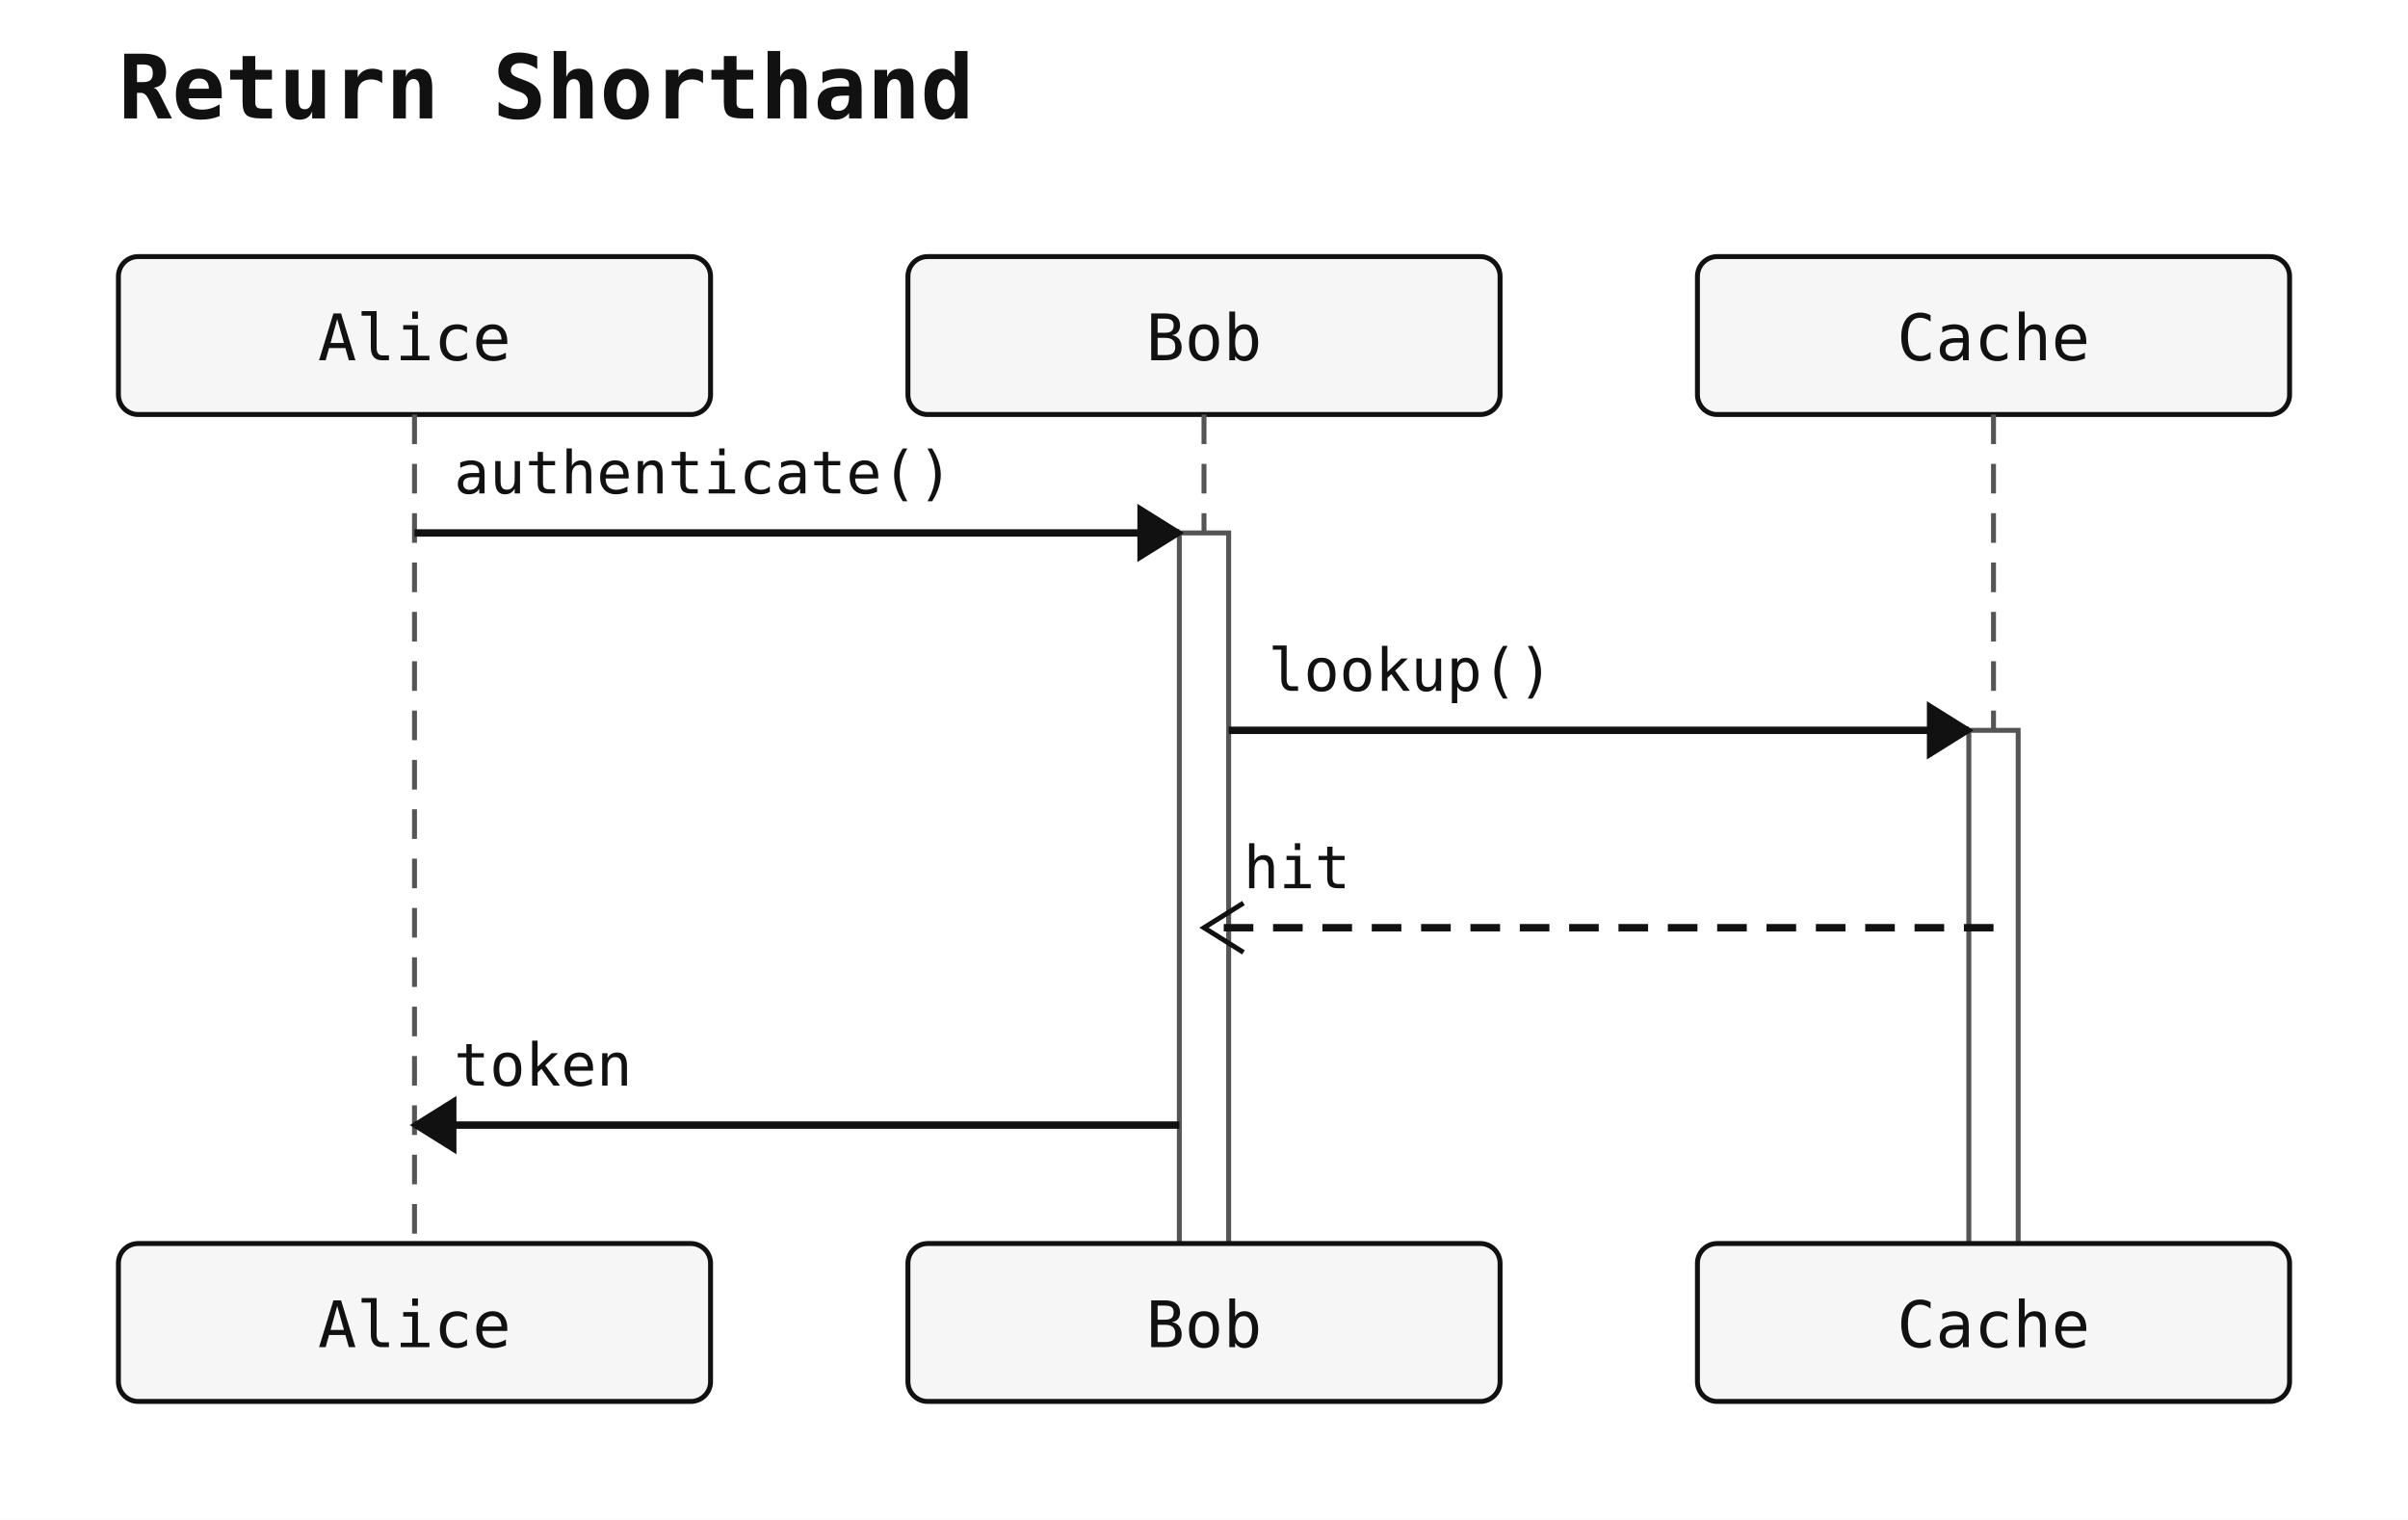
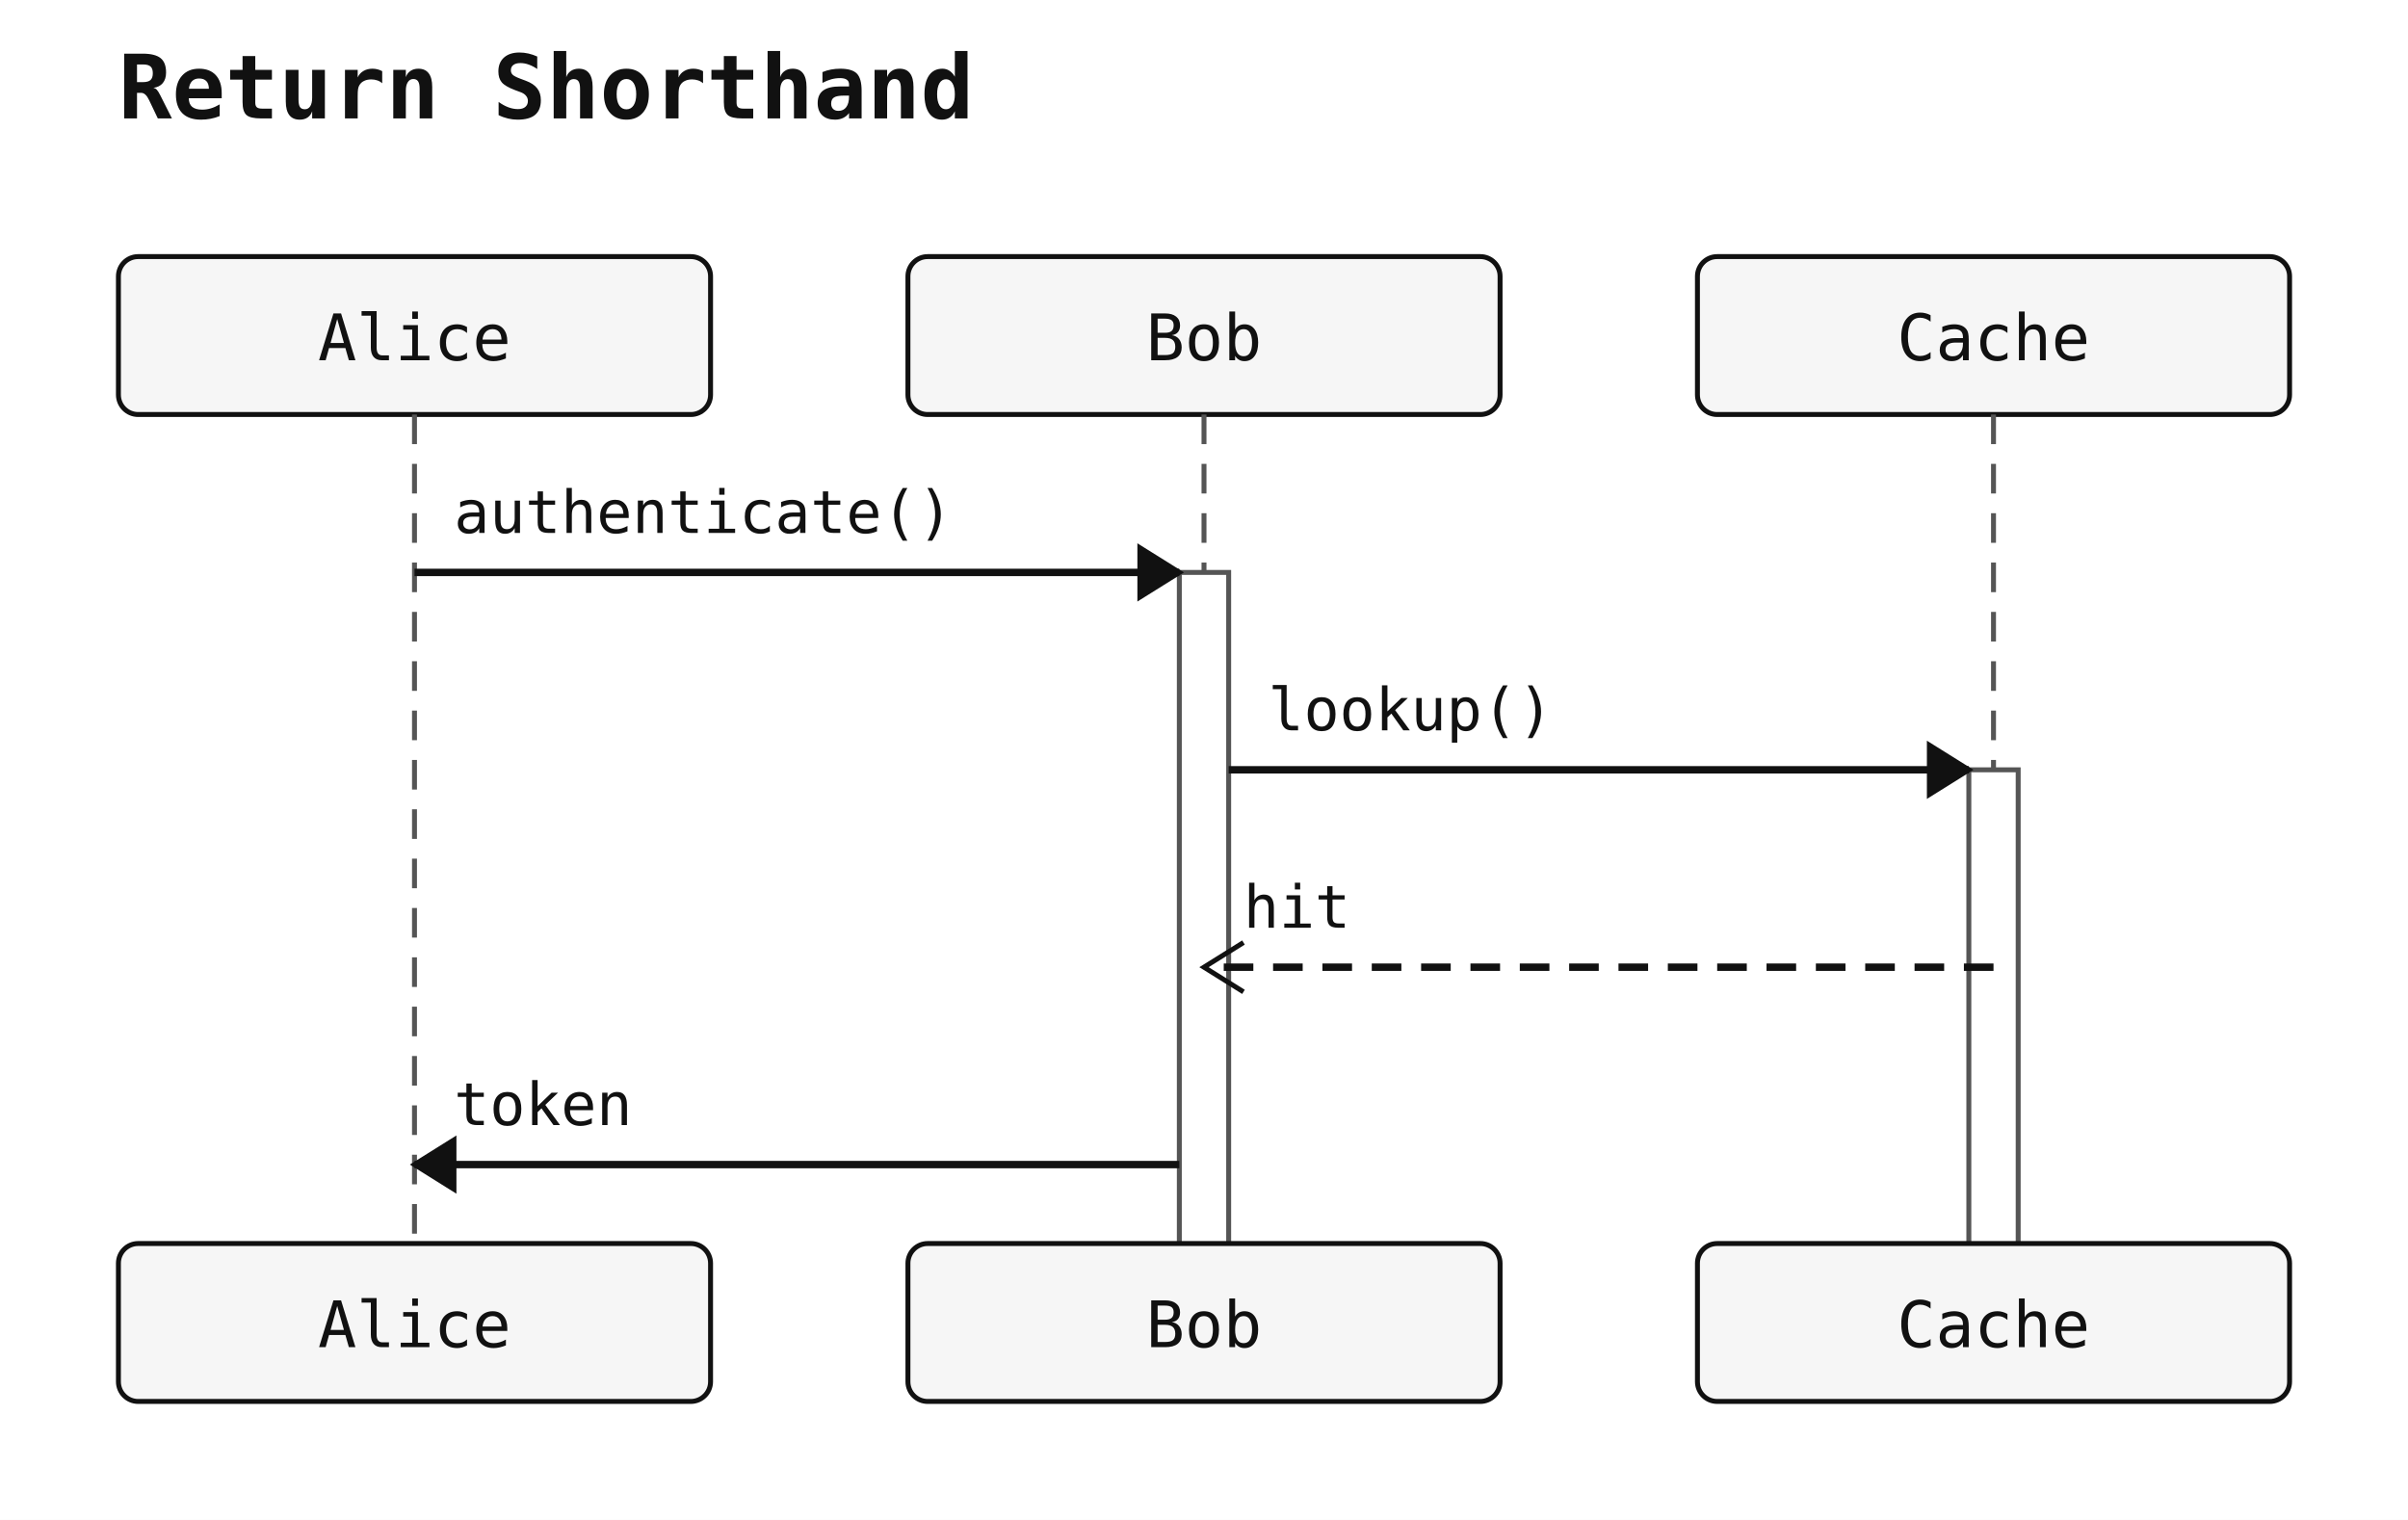
<svg xmlns="http://www.w3.org/2000/svg" width="488" height="308" viewBox="0 0 488 308">
  <rect width="100%" height="100%" fill="white" />
  <text x="24" y="24" font-family="monospace" font-size="18" font-weight="600" fill="#111">Return Shorthand</text>
  <rect x="24" y="52" width="120" height="32" rx="4" ry="4" fill="#f6f6f6" stroke="#111" stroke-width="1" />
  <text x="84" y="73" text-anchor="middle" font-family="monospace" font-size="13" fill="#111111">Alice</text>
  <rect x="184" y="52" width="120" height="32" rx="4" ry="4" fill="#f6f6f6" stroke="#111" stroke-width="1" />
  <text x="244" y="73" text-anchor="middle" font-family="monospace" font-size="13" fill="#111111">Bob</text>
  <rect x="344" y="52" width="120" height="32" rx="4" ry="4" fill="#f6f6f6" stroke="#111" stroke-width="1" />
  <text x="404" y="73" text-anchor="middle" font-family="monospace" font-size="13" fill="#111111">Cache</text>
  <line x1="84" y1="84" x2="84" y2="252" stroke="#555" stroke-width="1" stroke-dasharray="6 4" />
  <line x1="244" y1="84" x2="244" y2="252" stroke="#555" stroke-width="1" stroke-dasharray="6 4" />
  <line x1="404" y1="84" x2="404" y2="252" stroke="#555" stroke-width="1" stroke-dasharray="6 4" />
-   <rect class="sequence-activation" data-participant="Bob" x="239" y="108" width="10" height="160" fill="#ffffff" stroke="#555" stroke-width="1" />
-   <rect class="sequence-activation" data-participant="Cache" x="399" y="148" width="10" height="120" fill="#ffffff" stroke="#555" stroke-width="1" />
-   <line x1="84" y1="108" x2="239" y2="108" stroke="#111" stroke-width="1.5" />
-   <polygon points="239,108 231,103 231,113" fill="#111" stroke="#111" stroke-width="1" />
-   <text x="92" y="100" text-anchor="start" font-family="monospace" font-size="12" fill="#111">authenticate()</text>
-   <line x1="249" y1="148" x2="399" y2="148" stroke="#111" stroke-width="1.5" />
-   <polygon points="399,148 391,143 391,153" fill="#111" stroke="#111" stroke-width="1" />
-   <text x="257" y="140" text-anchor="start" font-family="monospace" font-size="12" fill="#111">lookup()</text>
-   <line x1="404" y1="188" x2="244" y2="188" stroke="#111" stroke-width="1.5" stroke-dasharray="6 4" />
-   <polyline points="252,183 244,188 252,193" fill="none" stroke="#111" stroke-width="1" />
-   <text x="252" y="180" text-anchor="start" font-family="monospace" font-size="12" fill="#111">hit</text>
-   <line x1="239" y1="228" x2="84" y2="228" stroke="#111" stroke-width="1.5" />
-   <polygon points="84,228 92,223 92,233" fill="#111" stroke="#111" stroke-width="1" />
-   <text x="92" y="220" text-anchor="start" font-family="monospace" font-size="12" fill="#111">token</text>
+   <rect class="sequence-activation" data-participant="Bob" x="239" y="116" width="10" height="152" fill="#ffffff" stroke="#555" stroke-width="1" />
+   <rect class="sequence-activation" data-participant="Cache" x="399" y="156" width="10" height="112" fill="#ffffff" stroke="#555" stroke-width="1" />
+   <line x1="84" y1="116" x2="239" y2="116" stroke="#111" stroke-width="1.5" />
+   <polygon points="239,116 231,111 231,121" fill="#111" stroke="#111" stroke-width="1" />
+   <text x="92" y="108" text-anchor="start" font-family="monospace" font-size="12" fill="#111">authenticate()</text>
+   <line x1="249" y1="156" x2="399" y2="156" stroke="#111" stroke-width="1.5" />
+   <polygon points="399,156 391,151 391,161" fill="#111" stroke="#111" stroke-width="1" />
+   <text x="257" y="148" text-anchor="start" font-family="monospace" font-size="12" fill="#111">lookup()</text>
+   <line x1="404" y1="196" x2="244" y2="196" stroke="#111" stroke-width="1.5" stroke-dasharray="6 4" />
+   <polyline points="252,191 244,196 252,201" fill="none" stroke="#111" stroke-width="1" />
+   <text x="252" y="188" text-anchor="start" font-family="monospace" font-size="12" fill="#111">hit</text>
+   <line x1="239" y1="236" x2="84" y2="236" stroke="#111" stroke-width="1.5" />
+   <polygon points="84,236 92,231 92,241" fill="#111" stroke="#111" stroke-width="1" />
+   <text x="92" y="228" text-anchor="start" font-family="monospace" font-size="12" fill="#111">token</text>
  <rect x="24" y="252" width="120" height="32" rx="4" ry="4" fill="#f6f6f6" stroke="#111" stroke-width="1" />
  <text x="84" y="273" text-anchor="middle" font-family="monospace" font-size="13" fill="#111111">Alice</text>
  <rect x="184" y="252" width="120" height="32" rx="4" ry="4" fill="#f6f6f6" stroke="#111" stroke-width="1" />
  <text x="244" y="273" text-anchor="middle" font-family="monospace" font-size="13" fill="#111111">Bob</text>
  <rect x="344" y="252" width="120" height="32" rx="4" ry="4" fill="#f6f6f6" stroke="#111" stroke-width="1" />
  <text x="404" y="273" text-anchor="middle" font-family="monospace" font-size="13" fill="#111111">Cache</text>
</svg>
